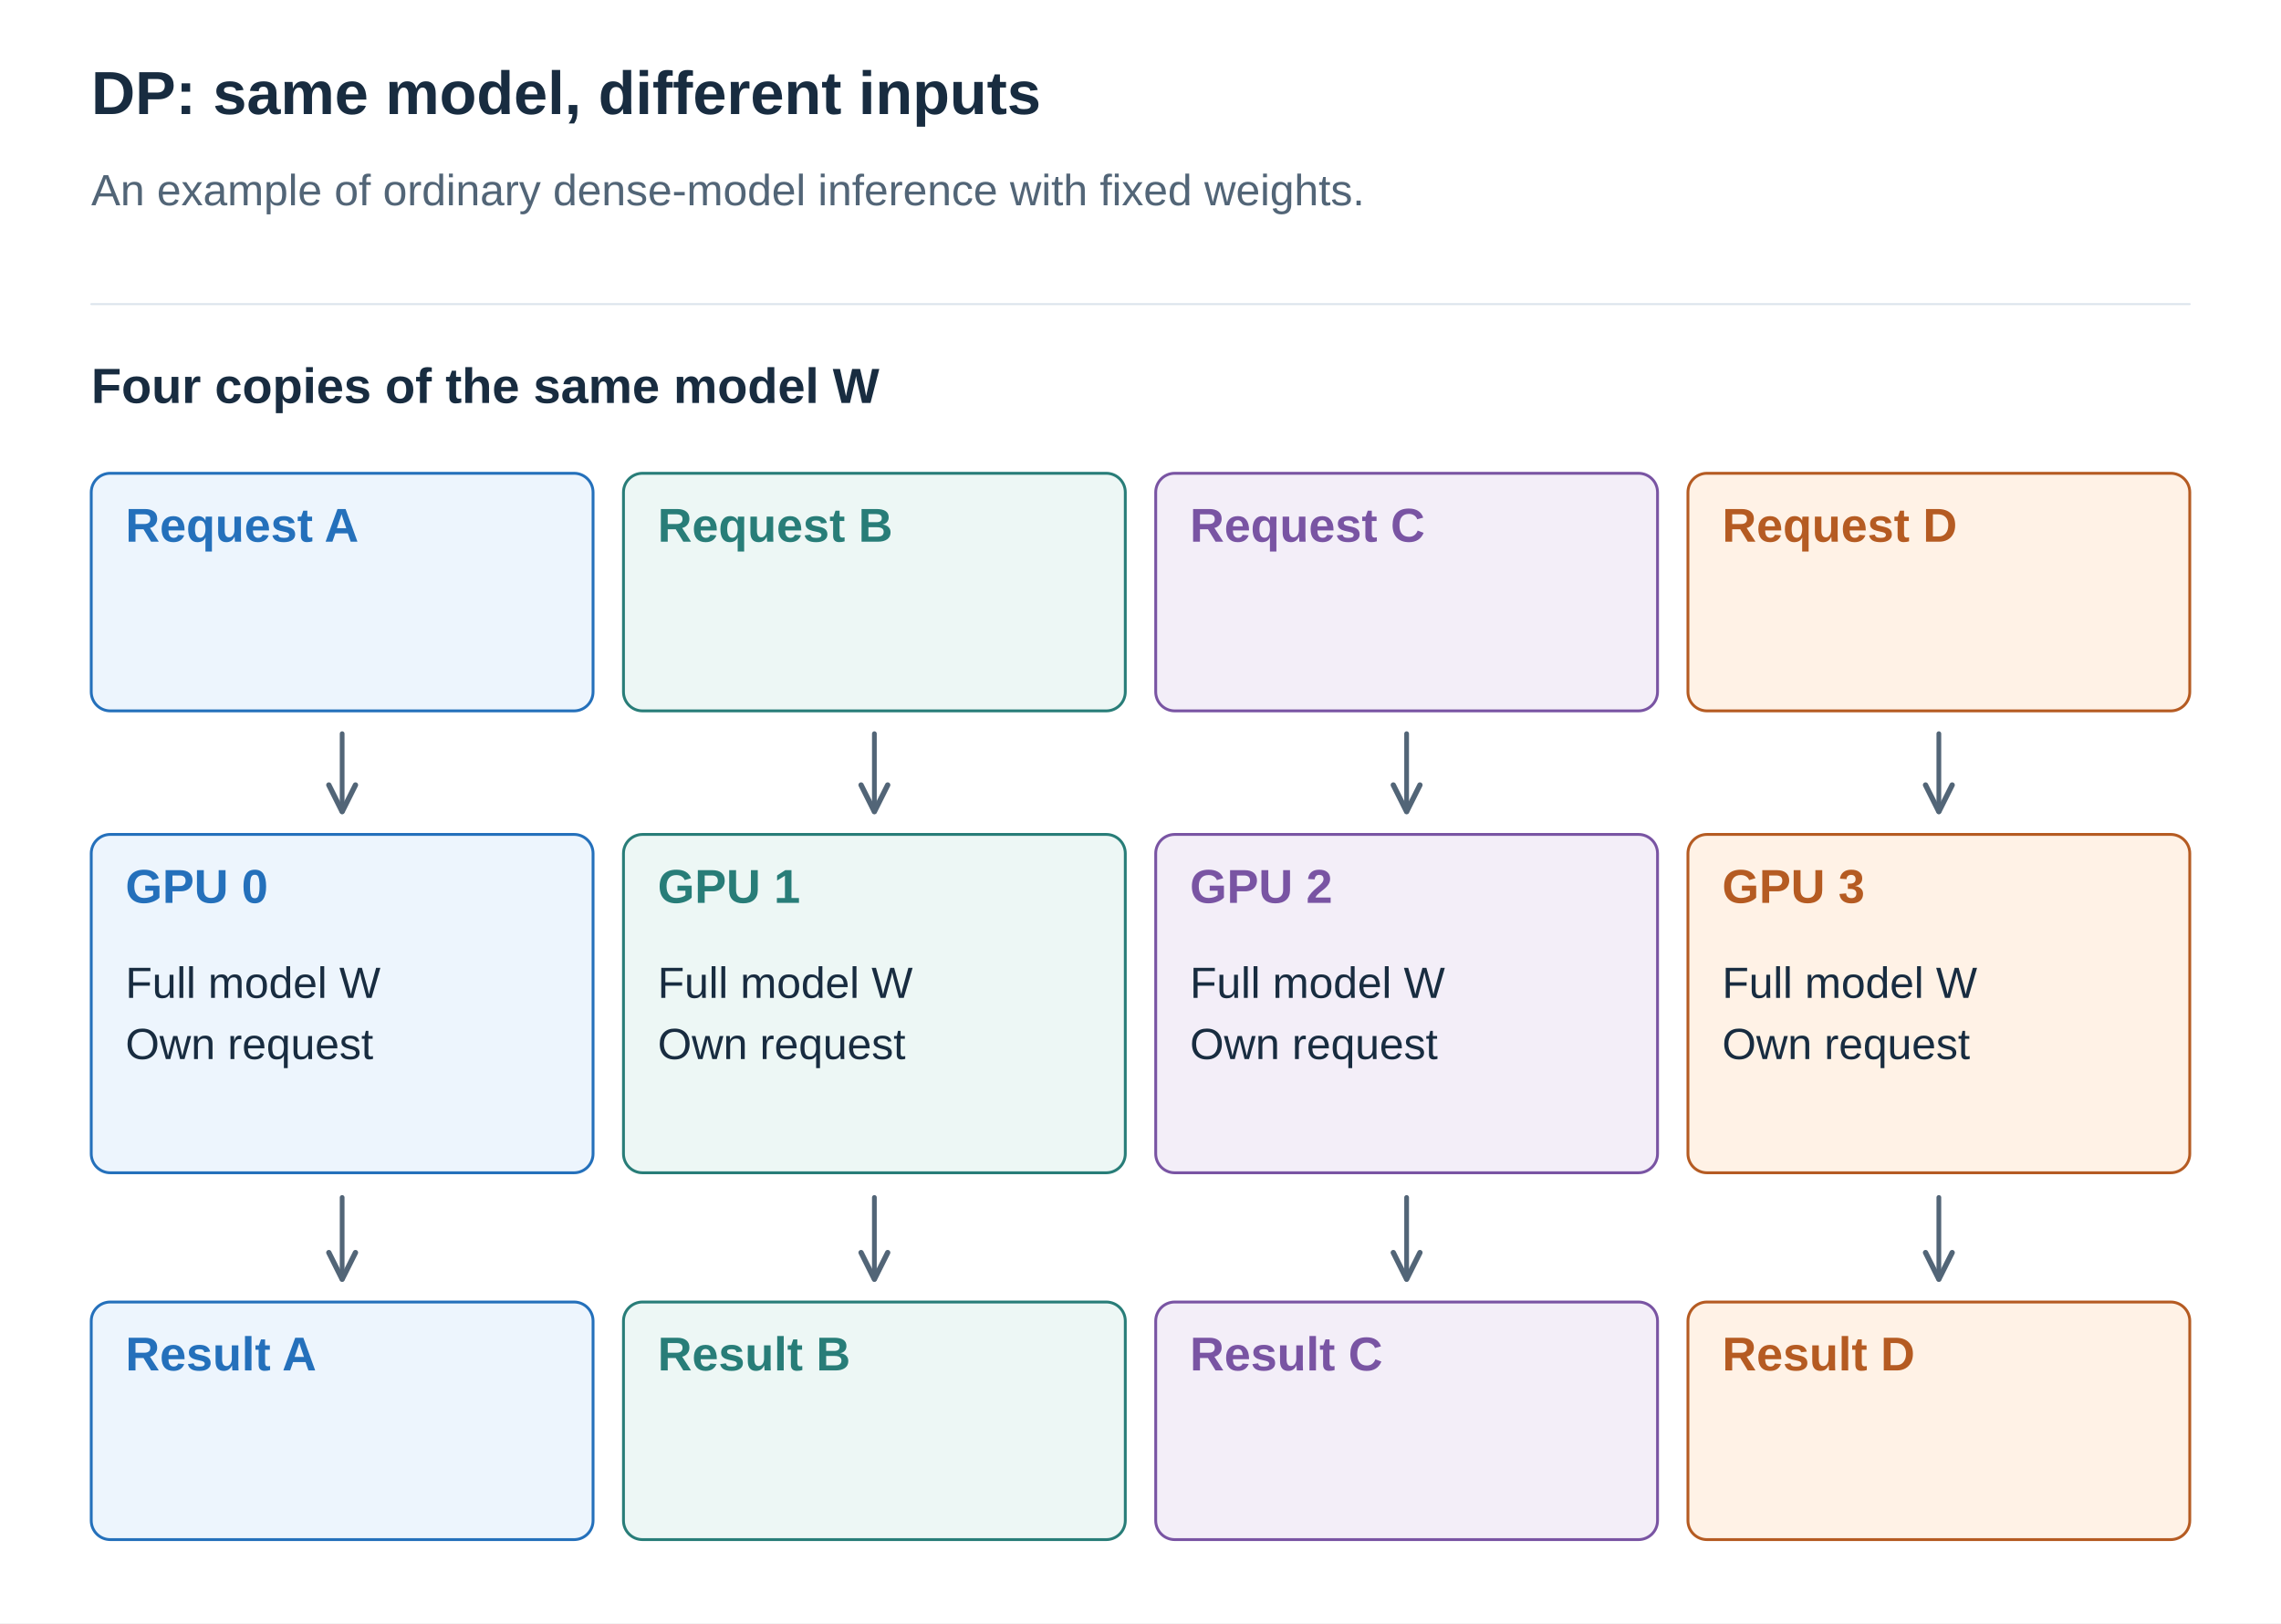
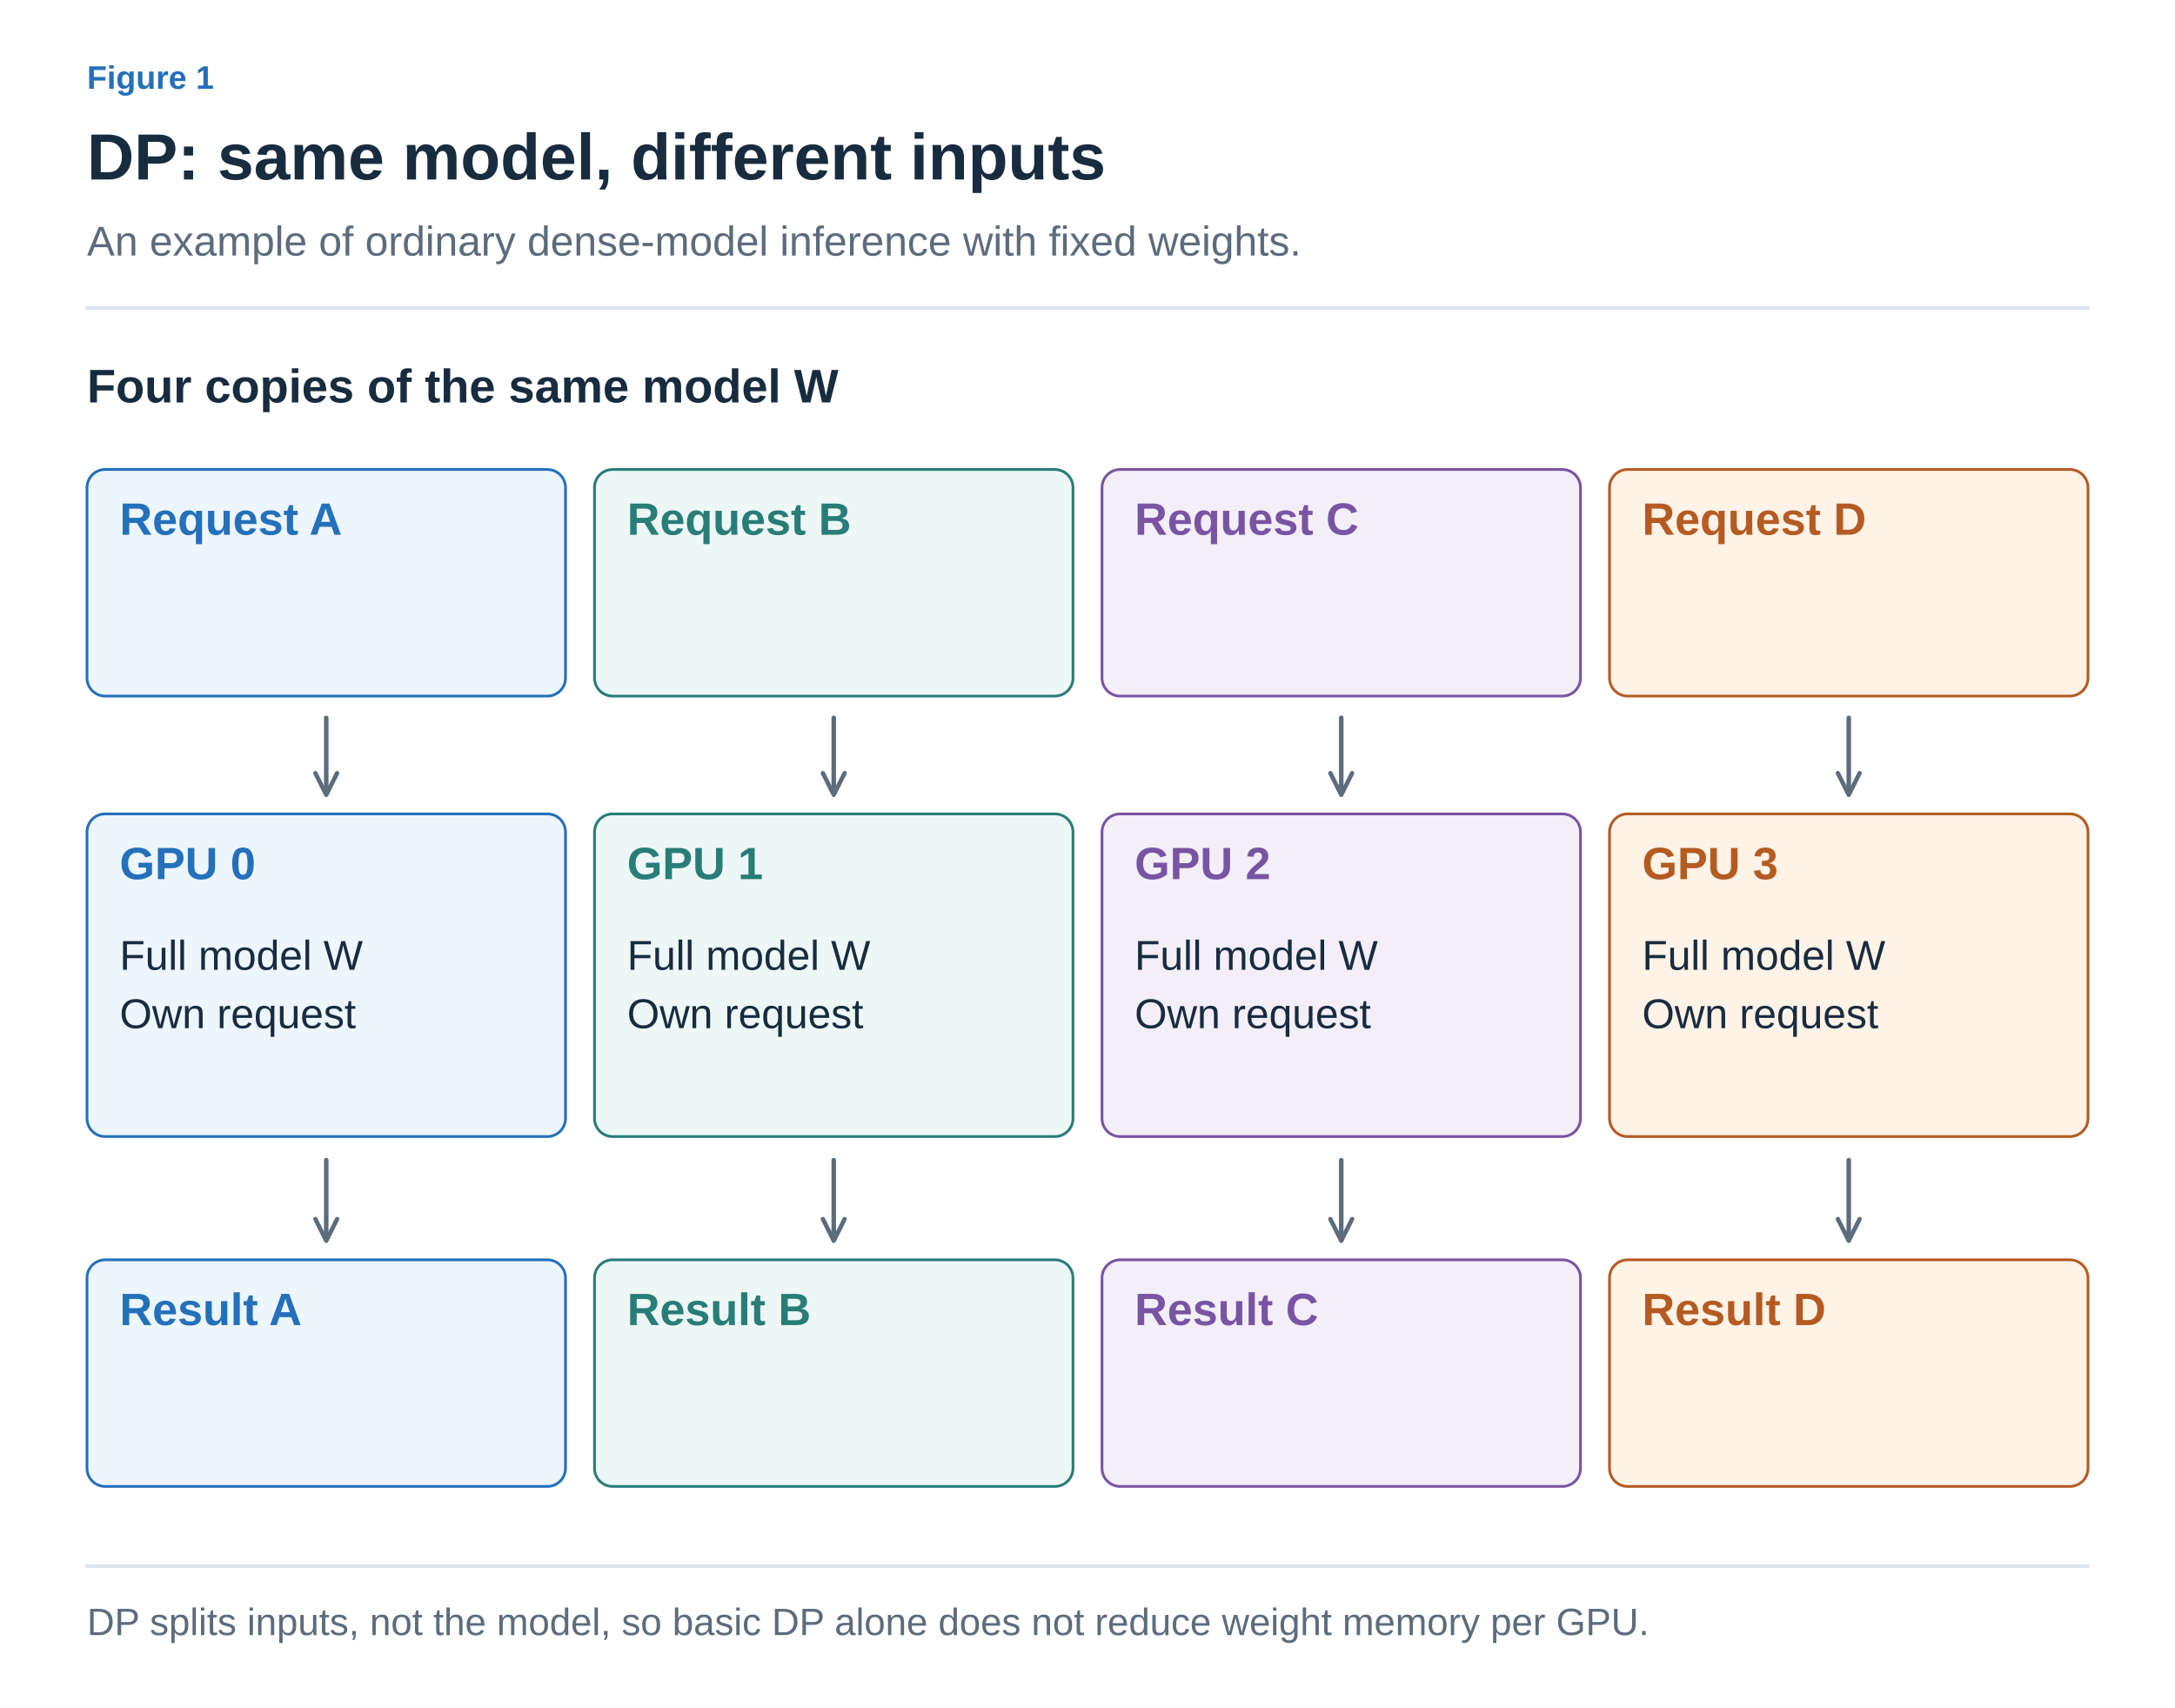
- <svg xmlns="http://www.w3.org/2000/svg" width="1200" height="854" viewBox="0 0 1200 854" role="img" aria-labelledby="title desc">
+ <svg xmlns="http://www.w3.org/2000/svg" width="1200" height="942" viewBox="0 0 1200 942" role="img" aria-labelledby="title desc">
  <defs>
-     <marker id="arrow" viewBox="0 0 10 10" refX="9" refY="5" markerWidth="7" markerHeight="7" orient="auto">
-       <path d="M1 1 L9 5 L1 9" fill="none" stroke="#526577" stroke-width="1.6" />
+     <marker id="arrow-ink" viewBox="0 0 10 10" refX="8" refY="5" markerWidth="6" markerHeight="6" orient="auto">
+       <path d="M1 1 L9 5 L1 9" fill="none" stroke="#182C40" stroke-width="1.6" />
+     </marker>
+     <marker id="arrow-muted" viewBox="0 0 10 10" refX="8" refY="5" markerWidth="6" markerHeight="6" orient="auto">
+       <path d="M1 1 L9 5 L1 9" fill="none" stroke="#5C6C7C" stroke-width="1.6" />
+     </marker>
+     <marker id="arrow-line" viewBox="0 0 10 10" refX="8" refY="5" markerWidth="6" markerHeight="6" orient="auto">
+       <path d="M1 1 L9 5 L1 9" fill="none" stroke="#DCE4EC" stroke-width="1.6" />
+     </marker>
+     <marker id="arrow-paper" viewBox="0 0 10 10" refX="8" refY="5" markerWidth="6" markerHeight="6" orient="auto">
+       <path d="M1 1 L9 5 L1 9" fill="none" stroke="#FFFFFF" stroke-width="1.6" />
+     </marker>
+     <marker id="arrow-blue" viewBox="0 0 10 10" refX="8" refY="5" markerWidth="6" markerHeight="6" orient="auto">
+       <path d="M1 1 L9 5 L1 9" fill="none" stroke="#2470BB" stroke-width="1.6" />
+     </marker>
+     <marker id="arrow-teal" viewBox="0 0 10 10" refX="8" refY="5" markerWidth="6" markerHeight="6" orient="auto">
+       <path d="M1 1 L9 5 L1 9" fill="none" stroke="#287D78" stroke-width="1.6" />
+     </marker>
+     <marker id="arrow-orange" viewBox="0 0 10 10" refX="8" refY="5" markerWidth="6" markerHeight="6" orient="auto">
+       <path d="M1 1 L9 5 L1 9" fill="none" stroke="#B55B22" stroke-width="1.6" />
+     </marker>
+     <marker id="arrow-purple" viewBox="0 0 10 10" refX="8" refY="5" markerWidth="6" markerHeight="6" orient="auto">
+       <path d="M1 1 L9 5 L1 9" fill="none" stroke="#7954A3" stroke-width="1.6" />
+     </marker>
+     <marker id="arrow-gray" viewBox="0 0 10 10" refX="8" refY="5" markerWidth="6" markerHeight="6" orient="auto">
+       <path d="M1 1 L9 5 L1 9" fill="none" stroke="#657789" stroke-width="1.6" />
+     </marker>
+     <marker id="arrow-red" viewBox="0 0 10 10" refX="8" refY="5" markerWidth="6" markerHeight="6" orient="auto">
+       <path d="M1 1 L9 5 L1 9" fill="none" stroke="#B34242" stroke-width="1.6" />
+     </marker>
+     <marker id="arrow-indigo" viewBox="0 0 10 10" refX="8" refY="5" markerWidth="6" markerHeight="6" orient="auto">
+       <path d="M1 1 L9 5 L1 9" fill="none" stroke="#4C60A8" stroke-width="1.6" />
+     </marker>
+     <marker id="arrow-slate" viewBox="0 0 10 10" refX="8" refY="5" markerWidth="6" markerHeight="6" orient="auto">
+       <path d="M1 1 L9 5 L1 9" fill="none" stroke="#8191A0" stroke-width="1.6" />
+     </marker>
+     <marker id="arrow-surface" viewBox="0 0 10 10" refX="8" refY="5" markerWidth="6" markerHeight="6" orient="auto">
+       <path d="M1 1 L9 5 L1 9" fill="none" stroke="#F8FAFC" stroke-width="1.6" />
    </marker>
  </defs>
-   <style>text{font-family:Arial,"Apple SD Gothic Neo","Noto Sans KR",sans-serif}path{stroke-linecap:round;stroke-linejoin:round}</style>
-   <rect width="1200" height="854" fill="white" />
-   <text x="48" y="60.0" fill="#182C40" font-size="32" font-weight="700" text-anchor="start">DP: same model, different inputs</text>
-   <text x="48" y="108.0" fill="#526577" font-size="23" font-weight="400" text-anchor="start">An example of ordinary dense-model inference with fixed weights.</text>
-   <path d="M48,160 H1152" stroke="#DCE4EC" />
-   <text x="48" y="212.0" fill="#182C40" font-size="26" font-weight="700" text-anchor="start">Four copies of the same model W</text>
-   <rect x="48" y="249" width="264" height="125" rx="10" fill="#EDF5FD" stroke="#2470BB" stroke-width="1.5" />
-   <text x="66" y="285.0" fill="#2470BB" font-size="25" font-weight="700" text-anchor="start">Request A</text>
-   <text x="66" y="335.0" fill="#182C40" font-size="23" font-weight="400" text-anchor="start" />
-   <path d="M180,386 L180,427" stroke="#526577" stroke-width="2.5" fill="none" marker-end="url(#arrow)" />
-   <rect x="48" y="439" width="264" height="178" rx="10" fill="#EDF5FD" stroke="#2470BB" stroke-width="1.5" />
-   <text x="66" y="475.0" fill="#2470BB" font-size="25" font-weight="700" text-anchor="start">GPU 0</text>
-   <text x="66" y="525.0" fill="#182C40" font-size="23" font-weight="400" text-anchor="start">Full model W</text>
-   <text x="66" y="557.2" fill="#182C40" font-size="23" font-weight="400" text-anchor="start">Own request</text>
-   <path d="M180,630 L180,673" stroke="#526577" stroke-width="2.5" fill="none" marker-end="url(#arrow)" />
-   <rect x="48" y="685" width="264" height="125" rx="10" fill="#EDF5FD" stroke="#2470BB" stroke-width="1.5" />
-   <text x="66" y="721.0" fill="#2470BB" font-size="25" font-weight="700" text-anchor="start">Result A</text>
-   <text x="66" y="771.0" fill="#182C40" font-size="23" font-weight="400" text-anchor="start" />
-   <rect x="328" y="249" width="264" height="125" rx="10" fill="#EDF7F5" stroke="#287D78" stroke-width="1.5" />
-   <text x="346" y="285.0" fill="#287D78" font-size="25" font-weight="700" text-anchor="start">Request B</text>
-   <text x="346" y="335.0" fill="#182C40" font-size="23" font-weight="400" text-anchor="start" />
-   <path d="M460,386 L460,427" stroke="#526577" stroke-width="2.5" fill="none" marker-end="url(#arrow)" />
-   <rect x="328" y="439" width="264" height="178" rx="10" fill="#EDF7F5" stroke="#287D78" stroke-width="1.5" />
-   <text x="346" y="475.0" fill="#287D78" font-size="25" font-weight="700" text-anchor="start">GPU 1</text>
-   <text x="346" y="525.0" fill="#182C40" font-size="23" font-weight="400" text-anchor="start">Full model W</text>
-   <text x="346" y="557.2" fill="#182C40" font-size="23" font-weight="400" text-anchor="start">Own request</text>
-   <path d="M460,630 L460,673" stroke="#526577" stroke-width="2.5" fill="none" marker-end="url(#arrow)" />
-   <rect x="328" y="685" width="264" height="125" rx="10" fill="#EDF7F5" stroke="#287D78" stroke-width="1.5" />
-   <text x="346" y="721.0" fill="#287D78" font-size="25" font-weight="700" text-anchor="start">Result B</text>
-   <text x="346" y="771.0" fill="#182C40" font-size="23" font-weight="400" text-anchor="start" />
-   <rect x="608" y="249" width="264" height="125" rx="10" fill="#F3EEF8" stroke="#7954A3" stroke-width="1.5" />
-   <text x="626" y="285.0" fill="#7954A3" font-size="25" font-weight="700" text-anchor="start">Request C</text>
-   <text x="626" y="335.0" fill="#182C40" font-size="23" font-weight="400" text-anchor="start" />
-   <path d="M740,386 L740,427" stroke="#526577" stroke-width="2.5" fill="none" marker-end="url(#arrow)" />
-   <rect x="608" y="439" width="264" height="178" rx="10" fill="#F3EEF8" stroke="#7954A3" stroke-width="1.5" />
-   <text x="626" y="475.0" fill="#7954A3" font-size="25" font-weight="700" text-anchor="start">GPU 2</text>
-   <text x="626" y="525.0" fill="#182C40" font-size="23" font-weight="400" text-anchor="start">Full model W</text>
-   <text x="626" y="557.2" fill="#182C40" font-size="23" font-weight="400" text-anchor="start">Own request</text>
-   <path d="M740,630 L740,673" stroke="#526577" stroke-width="2.5" fill="none" marker-end="url(#arrow)" />
-   <rect x="608" y="685" width="264" height="125" rx="10" fill="#F3EEF8" stroke="#7954A3" stroke-width="1.5" />
-   <text x="626" y="721.0" fill="#7954A3" font-size="25" font-weight="700" text-anchor="start">Result C</text>
-   <text x="626" y="771.0" fill="#182C40" font-size="23" font-weight="400" text-anchor="start" />
-   <rect x="888" y="249" width="264" height="125" rx="10" fill="#FFF2E6" stroke="#B55B22" stroke-width="1.5" />
-   <text x="906" y="285.0" fill="#B55B22" font-size="25" font-weight="700" text-anchor="start">Request D</text>
-   <text x="906" y="335.0" fill="#182C40" font-size="23" font-weight="400" text-anchor="start" />
-   <path d="M1020,386 L1020,427" stroke="#526577" stroke-width="2.5" fill="none" marker-end="url(#arrow)" />
-   <rect x="888" y="439" width="264" height="178" rx="10" fill="#FFF2E6" stroke="#B55B22" stroke-width="1.5" />
-   <text x="906" y="475.0" fill="#B55B22" font-size="25" font-weight="700" text-anchor="start">GPU 3</text>
-   <text x="906" y="525.0" fill="#182C40" font-size="23" font-weight="400" text-anchor="start">Full model W</text>
-   <text x="906" y="557.2" fill="#182C40" font-size="23" font-weight="400" text-anchor="start">Own request</text>
-   <path d="M1020,630 L1020,673" stroke="#526577" stroke-width="2.5" fill="none" marker-end="url(#arrow)" />
-   <rect x="888" y="685" width="264" height="125" rx="10" fill="#FFF2E6" stroke="#B55B22" stroke-width="1.5" />
-   <text x="906" y="721.0" fill="#B55B22" font-size="25" font-weight="700" text-anchor="start">Result D</text>
-   <text x="906" y="771.0" fill="#182C40" font-size="23" font-weight="400" text-anchor="start" />
+   <style>text{font-family:Arial,"Apple SD Gothic Neo","Noto Sans KR",sans-serif}text[font-family]{font-family:Menlo,Consolas,monospace}path{stroke-linecap:round;stroke-linejoin:round}</style>
+   <rect width="100%" height="100%" fill="white" />
+   <text x="48" y="49" fill="#2470BB" font-size="18" font-weight="600" text-anchor="start" data-max-width="1104">Figure 1</text>
+   <text x="48" y="99" fill="#182C40" font-size="36" font-weight="700" text-anchor="start" data-max-width="1104">DP: same model, different inputs</text>
+   <text x="48" y="141" fill="#5C6C7C" font-size="23" font-weight="400" text-anchor="start" data-max-width="1104">An example of ordinary dense-model inference with fixed weights.</text>
+   <path d="M48,170 H1152" stroke="#DCE4EC" stroke-width="2" />
+   <g transform="translate(48 206) scale(1)" data-panel="1">
+     <g transform="translate(-48 -196)">
+       <text x="48" y="212" fill="#182C40" font-size="26" font-weight="700" text-anchor="start">Four copies of the same model W</text>
+       <rect x="48" y="249" width="264" height="125" rx="10" fill="#EDF5FD" stroke="#2470BB" stroke-width="1.5" />
+       <text x="66" y="285" fill="#2470BB" font-size="25" font-weight="700" text-anchor="start">Request A</text>
+       <text x="66" y="335" fill="#182C40" font-size="23" font-weight="400" text-anchor="start" />
+       <path d="M180,386 L180,427" stroke="#5C6C7C" stroke-width="2.5" fill="none" marker-end="url(#arrow-muted)" />
+       <rect x="48" y="439" width="264" height="178" rx="10" fill="#EDF5FD" stroke="#2470BB" stroke-width="1.5" />
+       <text x="66" y="475" fill="#2470BB" font-size="25" font-weight="700" text-anchor="start">GPU 0</text>
+       <text x="66" y="525" fill="#182C40" font-size="23" font-weight="400" text-anchor="start">Full model W</text>
+       <text x="66" y="557.2" fill="#182C40" font-size="23" font-weight="400" text-anchor="start">Own request</text>
+       <path d="M180,630 L180,673" stroke="#5C6C7C" stroke-width="2.5" fill="none" marker-end="url(#arrow-muted)" />
+       <rect x="48" y="685" width="264" height="125" rx="10" fill="#EDF5FD" stroke="#2470BB" stroke-width="1.5" />
+       <text x="66" y="721" fill="#2470BB" font-size="25" font-weight="700" text-anchor="start">Result A</text>
+       <text x="66" y="771" fill="#182C40" font-size="23" font-weight="400" text-anchor="start" />
+       <rect x="328" y="249" width="264" height="125" rx="10" fill="#EDF7F5" stroke="#287D78" stroke-width="1.5" />
+       <text x="346" y="285" fill="#287D78" font-size="25" font-weight="700" text-anchor="start">Request B</text>
+       <text x="346" y="335" fill="#182C40" font-size="23" font-weight="400" text-anchor="start" />
+       <path d="M460,386 L460,427" stroke="#5C6C7C" stroke-width="2.5" fill="none" marker-end="url(#arrow-muted)" />
+       <rect x="328" y="439" width="264" height="178" rx="10" fill="#EDF7F5" stroke="#287D78" stroke-width="1.5" />
+       <text x="346" y="475" fill="#287D78" font-size="25" font-weight="700" text-anchor="start">GPU 1</text>
+       <text x="346" y="525" fill="#182C40" font-size="23" font-weight="400" text-anchor="start">Full model W</text>
+       <text x="346" y="557.2" fill="#182C40" font-size="23" font-weight="400" text-anchor="start">Own request</text>
+       <path d="M460,630 L460,673" stroke="#5C6C7C" stroke-width="2.5" fill="none" marker-end="url(#arrow-muted)" />
+       <rect x="328" y="685" width="264" height="125" rx="10" fill="#EDF7F5" stroke="#287D78" stroke-width="1.5" />
+       <text x="346" y="721" fill="#287D78" font-size="25" font-weight="700" text-anchor="start">Result B</text>
+       <text x="346" y="771" fill="#182C40" font-size="23" font-weight="400" text-anchor="start" />
+       <rect x="608" y="249" width="264" height="125" rx="10" fill="#F3EEF8" stroke="#7954A3" stroke-width="1.5" />
+       <text x="626" y="285" fill="#7954A3" font-size="25" font-weight="700" text-anchor="start">Request C</text>
+       <text x="626" y="335" fill="#182C40" font-size="23" font-weight="400" text-anchor="start" />
+       <path d="M740,386 L740,427" stroke="#5C6C7C" stroke-width="2.5" fill="none" marker-end="url(#arrow-muted)" />
+       <rect x="608" y="439" width="264" height="178" rx="10" fill="#F3EEF8" stroke="#7954A3" stroke-width="1.5" />
+       <text x="626" y="475" fill="#7954A3" font-size="25" font-weight="700" text-anchor="start">GPU 2</text>
+       <text x="626" y="525" fill="#182C40" font-size="23" font-weight="400" text-anchor="start">Full model W</text>
+       <text x="626" y="557.2" fill="#182C40" font-size="23" font-weight="400" text-anchor="start">Own request</text>
+       <path d="M740,630 L740,673" stroke="#5C6C7C" stroke-width="2.5" fill="none" marker-end="url(#arrow-muted)" />
+       <rect x="608" y="685" width="264" height="125" rx="10" fill="#F3EEF8" stroke="#7954A3" stroke-width="1.5" />
+       <text x="626" y="721" fill="#7954A3" font-size="25" font-weight="700" text-anchor="start">Result C</text>
+       <text x="626" y="771" fill="#182C40" font-size="23" font-weight="400" text-anchor="start" />
+       <rect x="888" y="249" width="264" height="125" rx="10" fill="#FFF2E6" stroke="#B55B22" stroke-width="1.5" />
+       <text x="906" y="285" fill="#B55B22" font-size="25" font-weight="700" text-anchor="start">Request D</text>
+       <text x="906" y="335" fill="#182C40" font-size="23" font-weight="400" text-anchor="start" />
+       <path d="M1020,386 L1020,427" stroke="#5C6C7C" stroke-width="2.5" fill="none" marker-end="url(#arrow-muted)" />
+       <rect x="888" y="439" width="264" height="178" rx="10" fill="#FFF2E6" stroke="#B55B22" stroke-width="1.5" />
+       <text x="906" y="475" fill="#B55B22" font-size="25" font-weight="700" text-anchor="start">GPU 3</text>
+       <text x="906" y="525" fill="#182C40" font-size="23" font-weight="400" text-anchor="start">Full model W</text>
+       <text x="906" y="557.2" fill="#182C40" font-size="23" font-weight="400" text-anchor="start">Own request</text>
+       <path d="M1020,630 L1020,673" stroke="#5C6C7C" stroke-width="2.5" fill="none" marker-end="url(#arrow-muted)" />
+       <rect x="888" y="685" width="264" height="125" rx="10" fill="#FFF2E6" stroke="#B55B22" stroke-width="1.5" />
+       <text x="906" y="721" fill="#B55B22" font-size="25" font-weight="700" text-anchor="start">Result D</text>
+       <text x="906" y="771" fill="#182C40" font-size="23" font-weight="400" text-anchor="start" />
+     </g>
+   </g>
+   <path d="M48,864 H1152" stroke="#DCE4EC" stroke-width="2" />
+   <text x="48" y="902" fill="#5C6C7C" font-size="21" font-weight="400" text-anchor="start" data-max-width="1104">DP splits inputs, not the model, so basic DP alone does not reduce weight memory per GPU.</text>
</svg>
